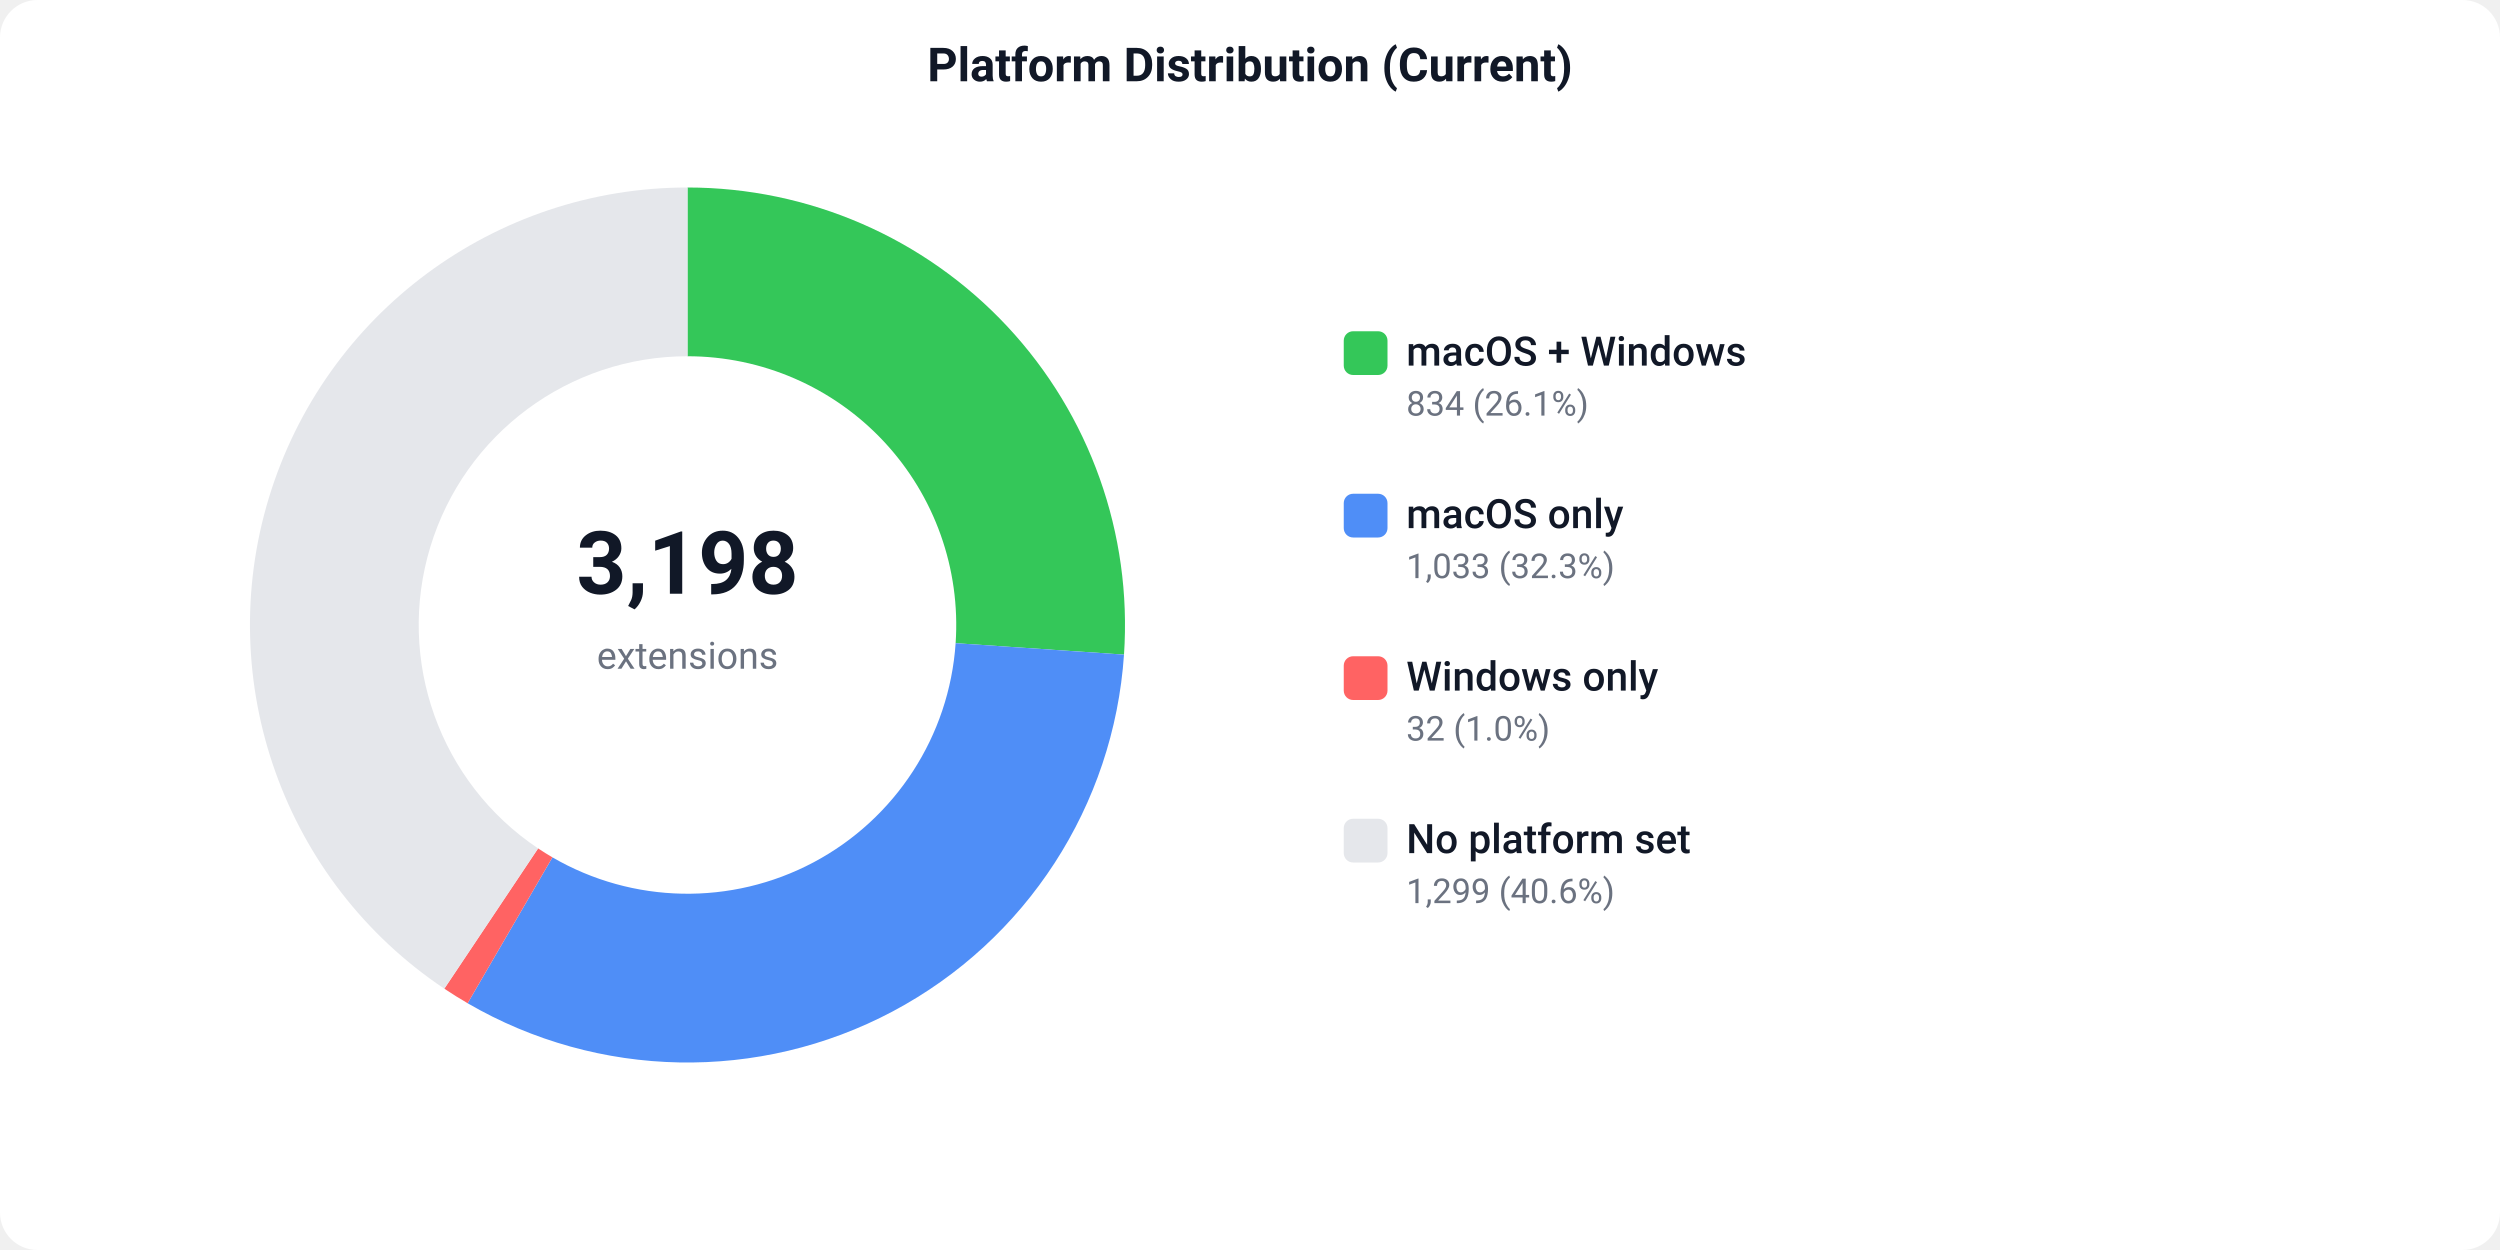
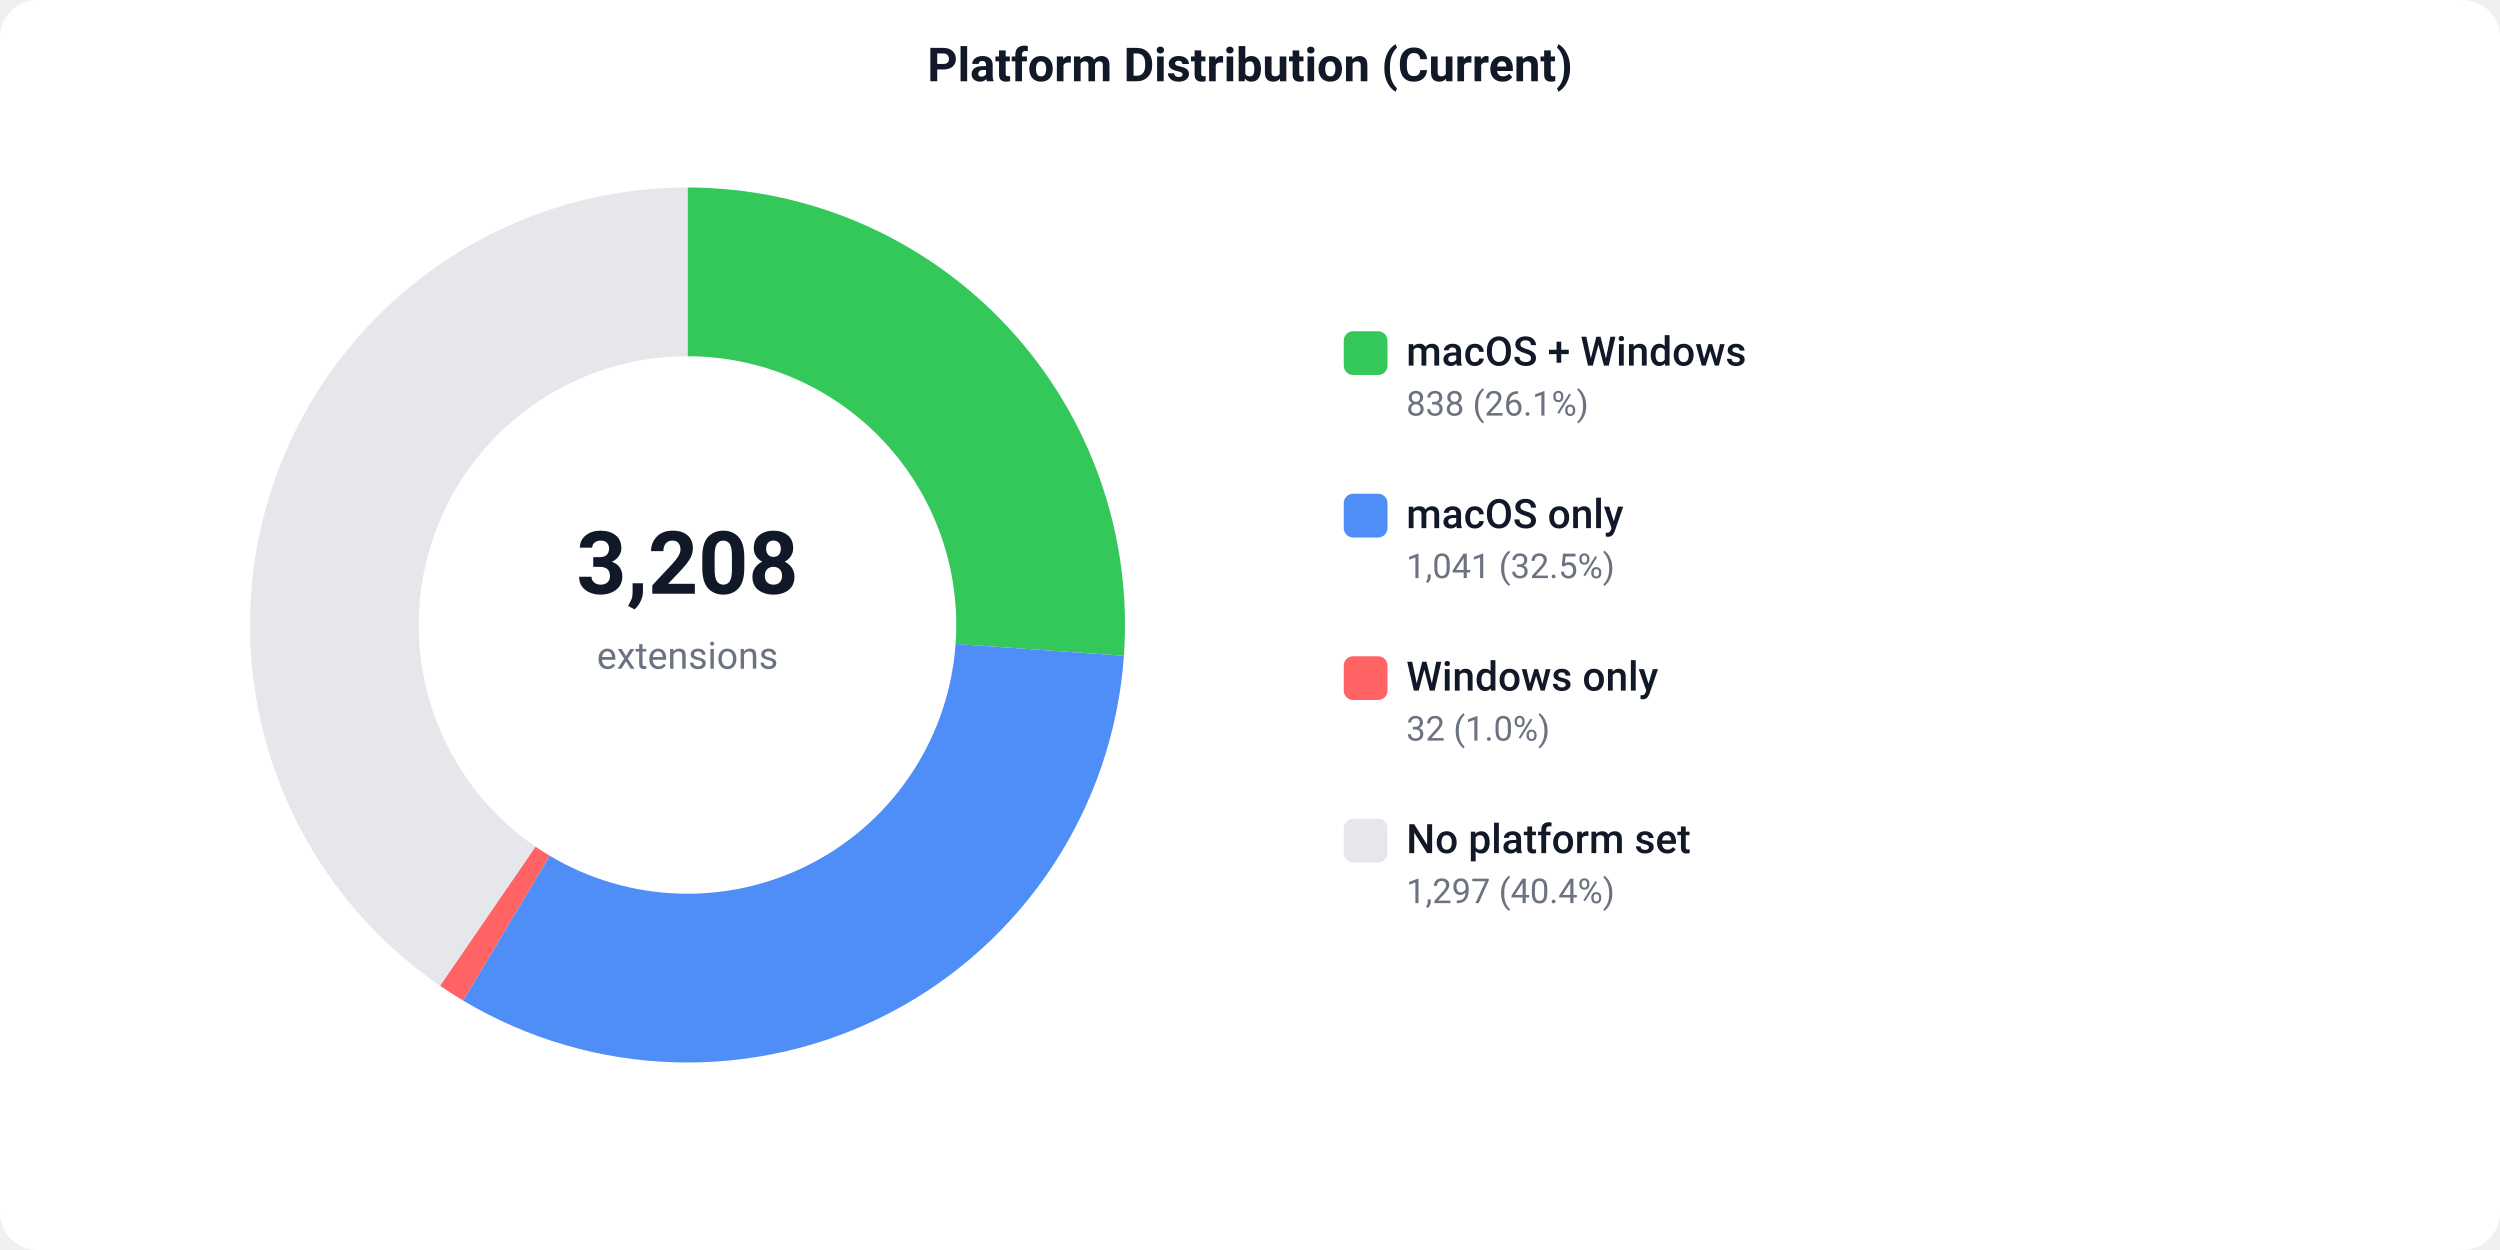
<svg xmlns="http://www.w3.org/2000/svg" width="800" height="400" viewBox="0 0 800 400">
  <defs>
    <style>text { font-family: -apple-system, BlinkMacSystemFont, 'Segoe UI', Roboto, sans-serif; }</style>
  </defs>
  <rect width="800" height="400" fill="#ffffff" rx="12" />
  <text x="400" y="26" text-anchor="middle" font-size="15" font-weight="600" fill="#111827">Platform Distribution (Current)</text>
-   <path d="M 220.00 60.00 A 140 140 0 0 1 359.68 209.48 L 305.80 205.82 A 86 86 0 0 0 220.00 114.00 Z" fill="#34C759" />
-   <path d="M 359.68 209.48 A 140 140 0 0 1 149.64 321.04 L 176.78 274.35 A 86 86 0 0 0 305.80 205.82 Z" fill="#4F8EF7" />
-   <path d="M 149.64 321.04 A 140 140 0 0 1 142.18 316.38 L 172.19 271.49 A 86 86 0 0 0 176.78 274.35 Z" fill="#FF6363" />
-   <path d="M 142.18 316.38 A 140 140 0 0 1 220.00 60.00 L 220.00 114.00 A 86 86 0 0 0 172.19 271.49 Z" fill="#e5e7eb" />
-   <text x="220" y="190" text-anchor="middle" font-size="28" font-weight="700" fill="#111827">3,198</text>
+   <path d="M 220.00 60.00 A 140 140 0 0 1 359.65 209.86 L 305.79 206.06 A 86 86 0 0 0 220.00 114.00 Z" fill="#34C759" />
+   <path d="M 359.65 209.86 A 140 140 0 0 1 148.19 320.18 L 175.89 273.82 A 86 86 0 0 0 305.79 206.06 Z" fill="#4F8EF7" />
+   <path d="M 148.19 320.18 A 140 140 0 0 1 140.80 315.44 L 171.35 270.92 A 86 86 0 0 0 175.89 273.82 Z" fill="#FF6363" />
+   <path d="M 140.80 315.44 A 140 140 0 0 1 220.00 60.00 L 220.00 114.00 A 86 86 0 0 0 171.35 270.92 Z" fill="#e5e7eb" />
+   <text x="220" y="190" text-anchor="middle" font-size="28" font-weight="700" fill="#111827">3,208</text>
  <text x="220" y="214" text-anchor="middle" font-size="12" fill="#6b7280">extensions</text>
  <rect x="430" y="106" width="14" height="14" fill="#34C759" rx="3" />
  <text x="450" y="117" font-size="13" font-weight="500" fill="#111827">macOS + Windows</text>
-   <text x="450" y="133" font-size="11" fill="#6b7280">834 (26.1%)</text>
+   <text x="450" y="133" font-size="11" fill="#6b7280">838 (26.1%)</text>
  <rect x="430" y="158" width="14" height="14" fill="#4F8EF7" rx="3" />
  <text x="450" y="169" font-size="13" font-weight="500" fill="#111827">macOS only</text>
-   <text x="450" y="185" font-size="11" fill="#6b7280">1,033 (32.3%)</text>
+   <text x="450" y="185" font-size="11" fill="#6b7280">1,041 (32.5%)</text>
  <rect x="430" y="210" width="14" height="14" fill="#FF6363" rx="3" />
  <text x="450" y="221" font-size="13" font-weight="500" fill="#111827">Windows only</text>
  <text x="450" y="237" font-size="11" fill="#6b7280">32 (1.0%)</text>
  <rect x="430" y="262" width="14" height="14" fill="#e5e7eb" rx="3" />
  <text x="450" y="273" font-size="13" font-weight="500" fill="#111827">No platform set</text>
-   <text x="450" y="289" font-size="11" fill="#6b7280">1,299 (40.6%)</text>
+   <text x="450" y="289" font-size="11" fill="#6b7280">1,297 (40.4%)</text>
</svg>
